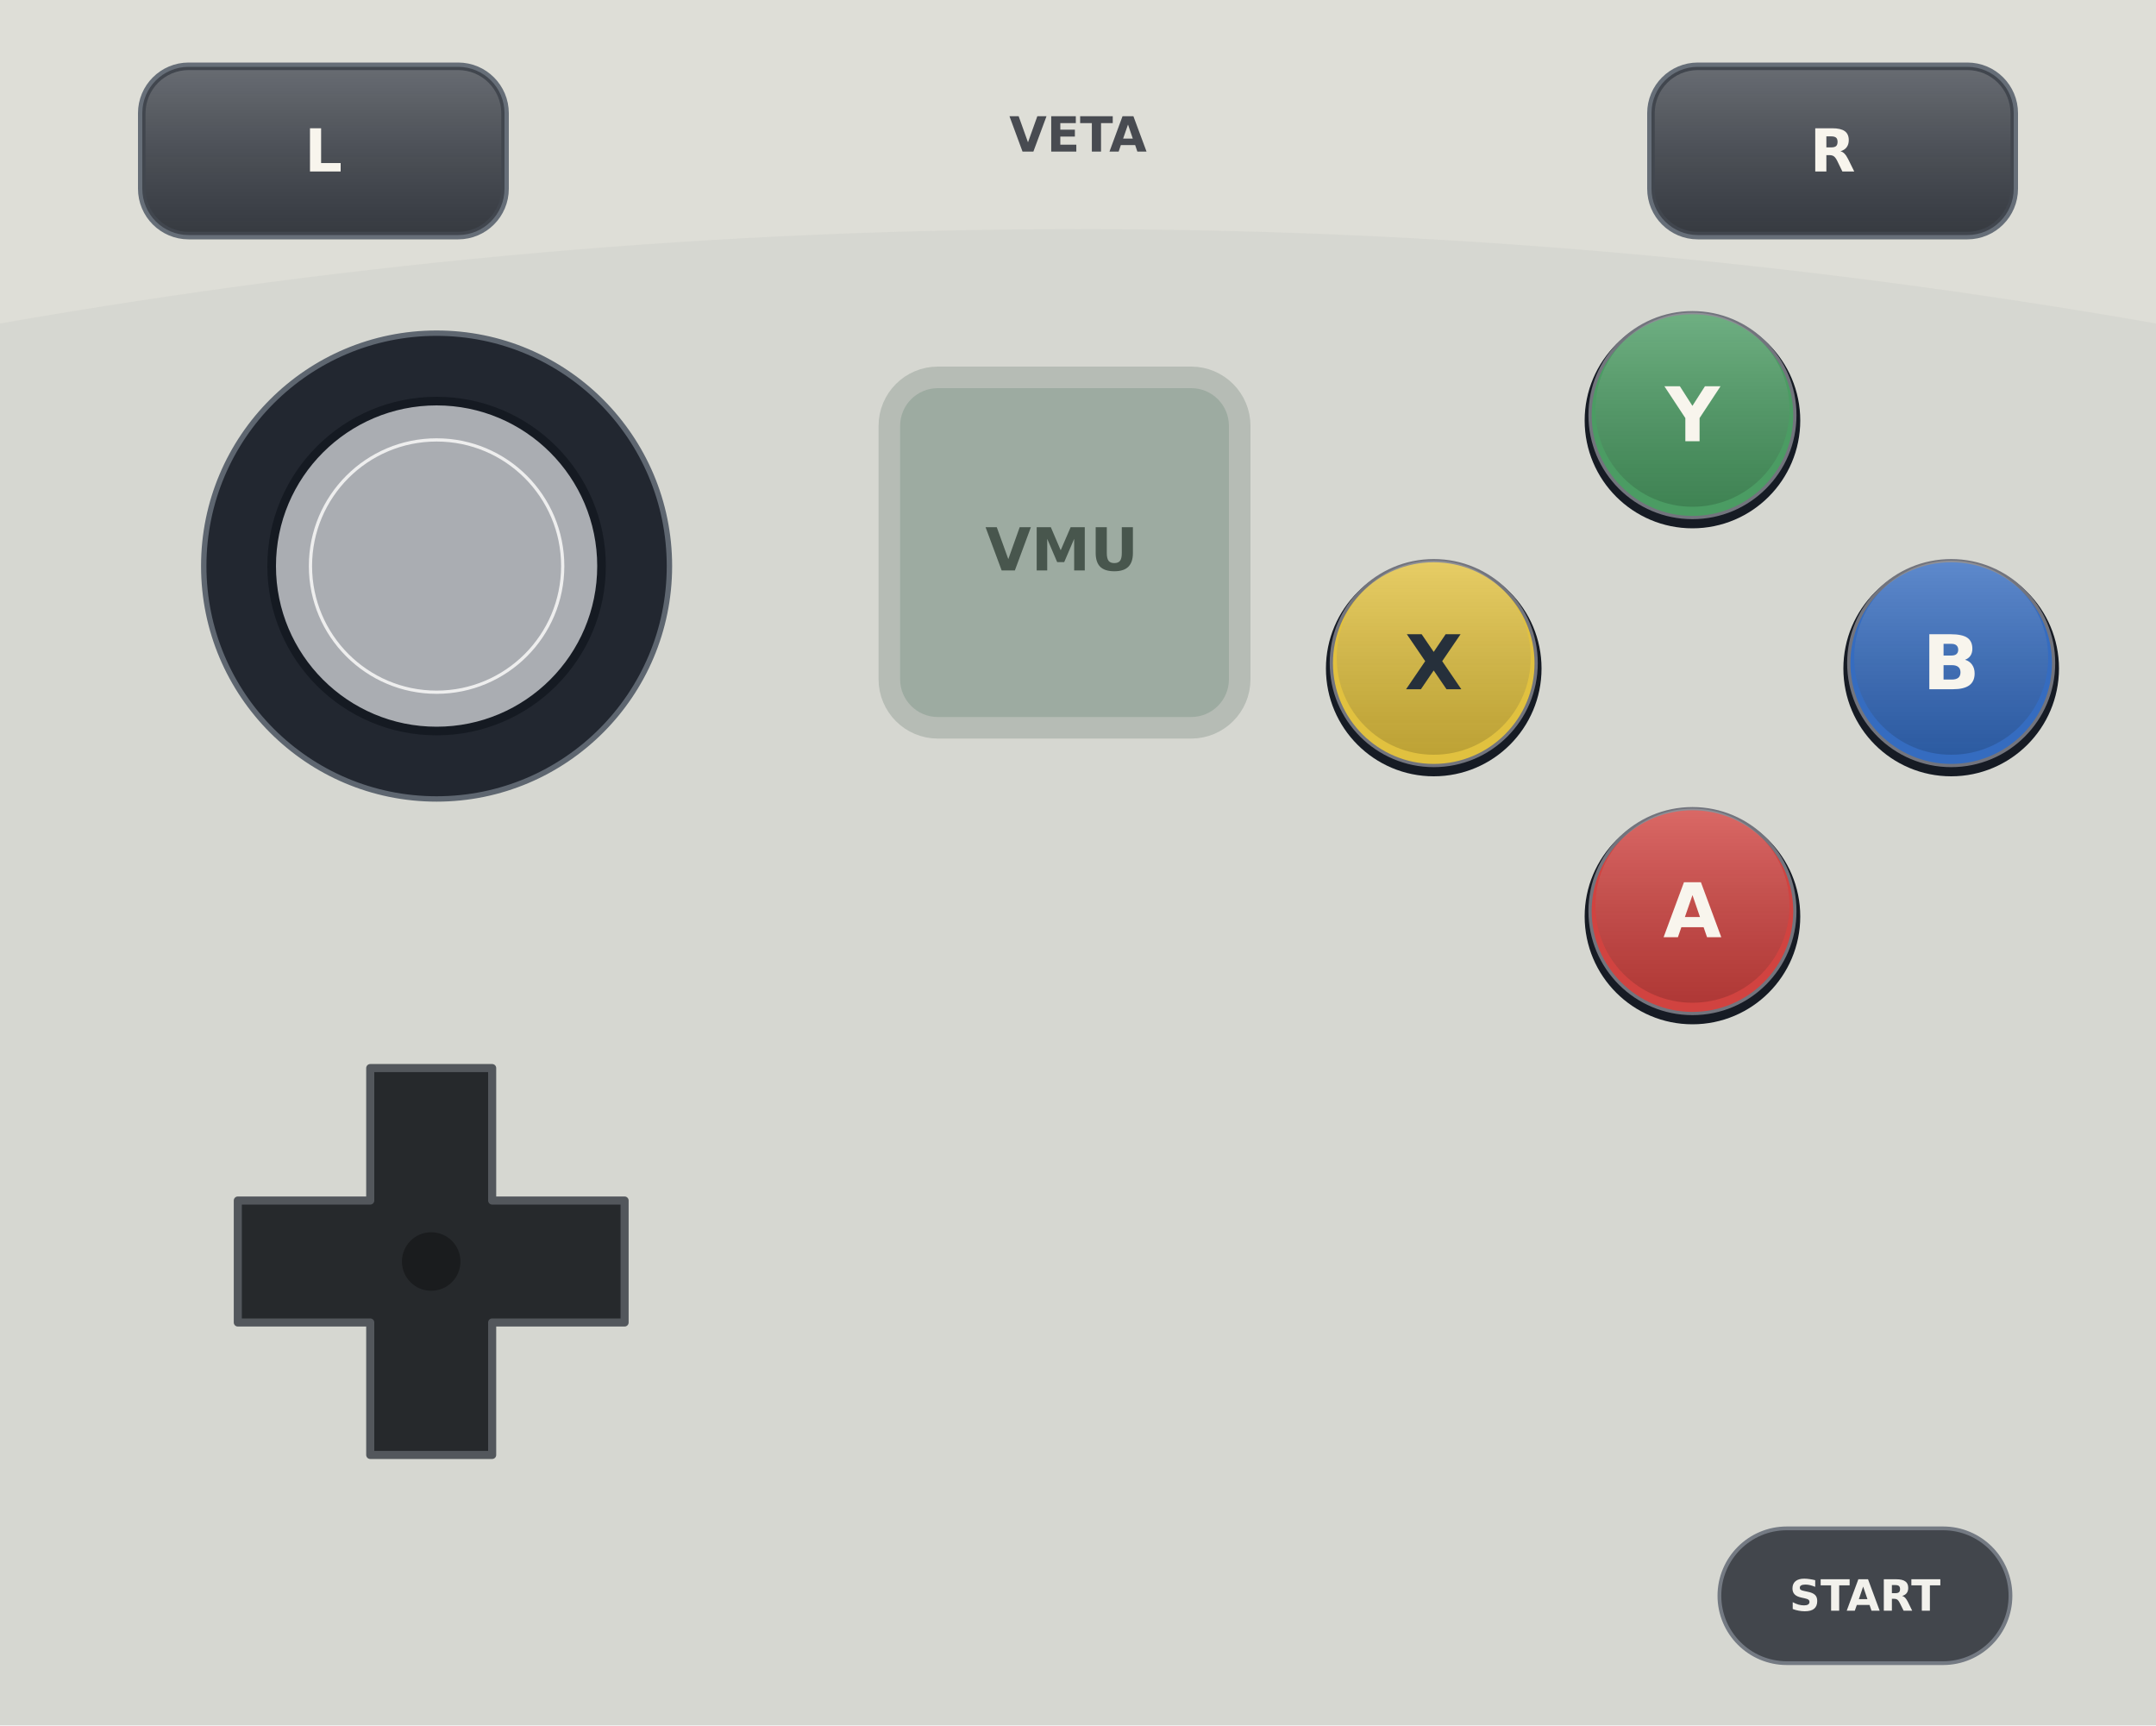
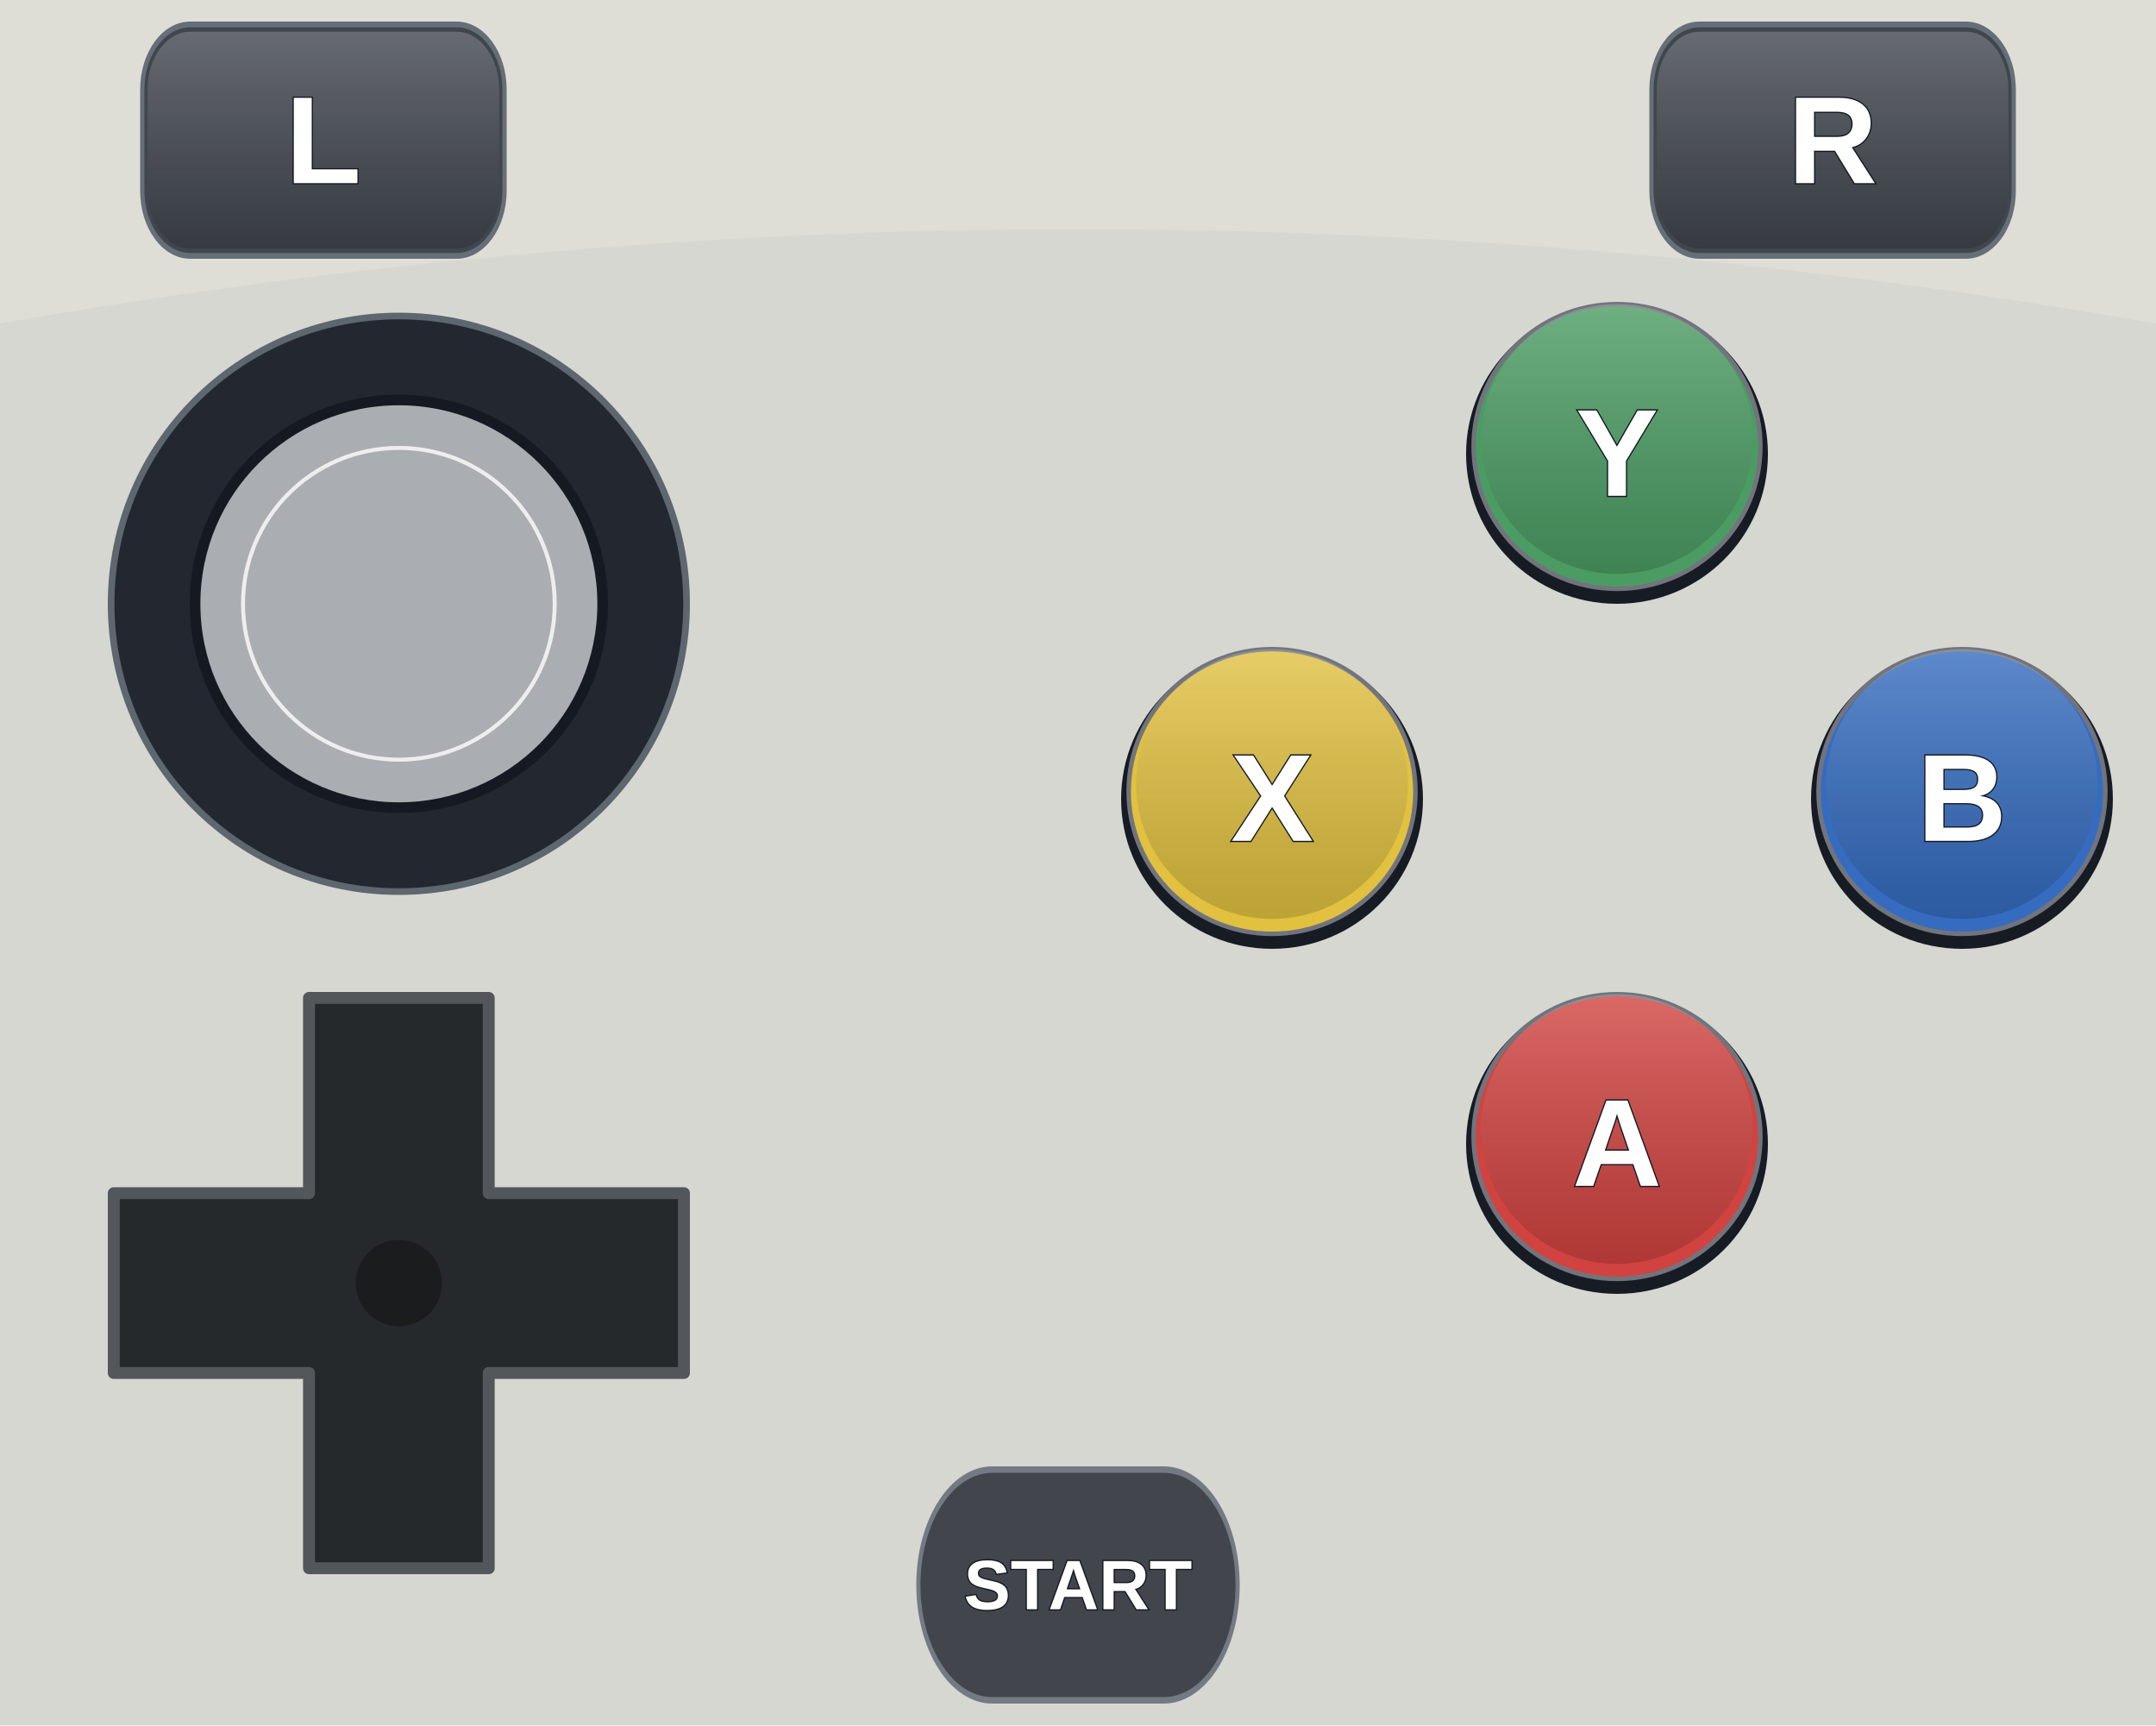
<svg xmlns="http://www.w3.org/2000/svg" width="1200" height="960" viewBox="0 0 400 320">
  <defs>
    <linearGradient id="shine" x2="0" y2="1">
      <stop stop-color="#ffffff" stop-opacity=".2" />
      <stop offset="1" stop-color="#000000" stop-opacity=".16" />
    </linearGradient>
    <pattern id="screen" width="24" height="24" patternUnits="userSpaceOnUse">
      <path d="M 24 0 L 0 0 0 24" fill="none" stroke="#26343e" stroke-width=".5" />
    </pattern>
  </defs>
  <rect x="0.000" y="0.000" width="400.000" height="320.000" rx="0" fill="#deded7" stroke="none" stroke-width="1" />
  <path d="M0 60 Q200 25 400 60 L400 320 H0 Z" fill="#a5aaa9" opacity=".13" />
-   <rect x="165.000" y="70.000" width="65.000" height="65.000" rx="9" fill="#9daba1" stroke="#b6bcb5" stroke-width="4" />
-   <text x="197.000" y="102.000" font-family="DejaVu Sans,sans-serif" font-size="11" font-weight="600" text-anchor="middle" dominant-baseline="central" fill="#48564d">VMU</text>
-   <text x="200.000" y="25.000" font-family="DejaVu Sans,sans-serif" font-size="9" font-weight="800" text-anchor="middle" dominant-baseline="central" fill="#484b51">VETA</text>
-   <g id="input-A">
+   <g id="input-A" transform="translate(272.0 184.0) scale(1.4 1.389578) translate(-294 -149.7)">
    <circle cx="314.000" cy="170.000" r="20.000" fill="#161b24" stroke="none" stroke-width="1" />
    <circle cx="314.000" cy="169.000" r="19.000" fill="#d14340" stroke="#72747d" stroke-width="0.6" />
    <circle cx="314.000" cy="168.000" r="18.000" fill="url(#shine)" stroke="none" stroke-width="1" />
-     <text x="314.000" y="169.000" font-family="DejaVu Sans,sans-serif" font-size="14" font-weight="600" text-anchor="middle" dominant-baseline="central" fill="#f8f5ed">A</text>
  </g>
-   <g id="input-B" transform="translate(2 0)">
+   <g id="input-B" transform="translate(336.0 120.0) scale(1.4 1.389578) translate(-340 -103.7)">
    <circle cx="360.000" cy="124.000" r="20.000" fill="#161b24" stroke="none" stroke-width="1" />
    <circle cx="360.000" cy="123.000" r="19.000" fill="#356cc0" stroke="#72747d" stroke-width="0.6" />
    <circle cx="360.000" cy="122.000" r="18.000" fill="url(#shine)" stroke="none" stroke-width="1" />
-     <text x="360.000" y="123.000" font-family="DejaVu Sans,sans-serif" font-size="14" font-weight="600" text-anchor="middle" dominant-baseline="central" fill="#f8f5ed">B</text>
  </g>
-   <g id="input-L">
+   <g id="input-L" transform="translate(26.0 4.0) scale(0.988372 1.341463) translate(-25.6 -11.6)">
    <rect x="26.000" y="12.000" width="68.000" height="32.000" rx="9" fill="#41464e" stroke="#666e78" stroke-width="0.8" />
    <rect x="27.000" y="13.000" width="66.000" height="30.000" rx="8" fill="url(#shine)" stroke="none" stroke-width="1" />
-     <text x="60.000" y="28.000" font-family="DejaVu Sans,sans-serif" font-size="11" font-weight="600" text-anchor="middle" dominant-baseline="central" fill="#f8f5ed">L</text>
  </g>
-   <g id="input-R">
+   <g id="input-R" transform="translate(306.0 4.0) scale(0.9883723 1.341463) translate(-305.6 -11.6)">
    <rect x="306.000" y="12.000" width="68.000" height="32.000" rx="9" fill="#41464e" stroke="#666e78" stroke-width="0.8" />
    <rect x="307.000" y="13.000" width="66.000" height="30.000" rx="8" fill="url(#shine)" stroke="none" stroke-width="1" />
-     <text x="340.000" y="28.000" font-family="DejaVu Sans,sans-serif" font-size="11" font-weight="600" text-anchor="middle" dominant-baseline="central" fill="#f8f5ed">R</text>
  </g>
-   <g id="input-START">
+   <g id="input-START" transform="translate(170.0 272.0) scale(1.096892 1.712061) translate(-318.65 -283.15)">
    <rect x="319.000" y="283.500" width="54.000" height="25.000" rx="12.5" fill="#42464c" stroke="#747a83" stroke-width="0.7" />
-     <text x="346.000" y="296.000" font-family="DejaVu Sans,sans-serif" font-size="8" font-weight="600" text-anchor="middle" dominant-baseline="central" fill="#f2f1ec">START</text>
  </g>
-   <g id="input-X" transform="translate(-2 0)">
+   <g id="input-X" transform="translate(208.0 120.0) scale(1.4 1.389578) translate(-248 -103.7)">
    <circle cx="268.000" cy="124.000" r="20.000" fill="#161b24" stroke="none" stroke-width="1" />
    <circle cx="268.000" cy="123.000" r="19.000" fill="#e1c13f" stroke="#72747d" stroke-width="0.6" />
    <circle cx="268.000" cy="122.000" r="18.000" fill="url(#shine)" stroke="none" stroke-width="1" />
-     <text x="268.000" y="123.000" font-family="DejaVu Sans,sans-serif" font-size="14" font-weight="600" text-anchor="middle" dominant-baseline="central" fill="#26303b">X</text>
  </g>
-   <g id="input-Y">
+   <g id="input-Y" transform="translate(272.0 56.0) scale(1.4 1.389578) translate(-294 -57.7)">
    <circle cx="314.000" cy="78.000" r="20.000" fill="#161b24" stroke="none" stroke-width="1" />
    <circle cx="314.000" cy="77.000" r="19.000" fill="#4b9c63" stroke="#72747d" stroke-width="0.6" />
    <circle cx="314.000" cy="76.000" r="18.000" fill="url(#shine)" stroke="none" stroke-width="1" />
-     <text x="314.000" y="77.000" font-family="DejaVu Sans,sans-serif" font-size="14" font-weight="600" text-anchor="middle" dominant-baseline="central" fill="#f8f5ed">Y</text>
  </g>
-   <g id="input-dpad">
+   <g id="input-dpad" transform="translate(20.00001 184.0) scale(1.474201 1.474201) translate(-43.37 -197.37)">
    <path d="M68.69 198.12 h22.62 v24.57 h24.57 v22.62 h-24.57 v24.57 h-22.62 v-24.57 h-24.57 v-22.62 h24.57 Z" fill="#26292c" stroke="#53575c" stroke-width="1.5" stroke-linejoin="round" />
    <circle cx="80.000" cy="234.000" r="5.429" fill="#1a1c1e" stroke="none" stroke-width="1" />
  </g>
-   <g id="input-stick0">
+   <g id="input-stick0" transform="translate(20.0 58.0) scale(1.235698 1.235698) translate(-37.3 -61.3)">
    <circle cx="81.000" cy="105.000" r="43.200" fill="#222730" stroke="#5e6670" stroke-width="1" />
    <circle cx="81.000" cy="105.000" r="30.600" fill="#aaadb2" stroke="#151a22" stroke-width="1.6" />
    <circle cx="81.000" cy="105.000" r="23.400" fill="none" stroke="#eeeeee" stroke-width="0.6" />
  </g>
+   <text x="300.0" y="212.0" text-anchor="middle" dominant-baseline="central" font-family="Arial,sans-serif" font-size="23" font-weight="700" fill="#ffffff" stroke="#111820" stroke-width=".45" paint-order="stroke">A</text>
+   <text x="364.0" y="148.0" text-anchor="middle" dominant-baseline="central" font-family="Arial,sans-serif" font-size="23" font-weight="700" fill="#ffffff" stroke="#111820" stroke-width=".45" paint-order="stroke">B</text>
+   <text x="60.0" y="26.0" text-anchor="middle" dominant-baseline="central" font-family="Arial,sans-serif" font-size="23" font-weight="700" fill="#ffffff" stroke="#111820" stroke-width=".45" paint-order="stroke">L</text>
+   <text x="340.0" y="26.0" text-anchor="middle" dominant-baseline="central" font-family="Arial,sans-serif" font-size="23" font-weight="700" fill="#ffffff" stroke="#111820" stroke-width=".45" paint-order="stroke">R</text>
+   <text x="200.0" y="294.0" text-anchor="middle" dominant-baseline="central" font-family="Arial,sans-serif" font-size="13" font-weight="700" fill="#ffffff" stroke="#111820" stroke-width=".45" paint-order="stroke">START</text>
+   <text x="236.0" y="148.0" text-anchor="middle" dominant-baseline="central" font-family="Arial,sans-serif" font-size="23" font-weight="700" fill="#ffffff" stroke="#111820" stroke-width=".45" paint-order="stroke">X</text>
+   <text x="300.0" y="84.0" text-anchor="middle" dominant-baseline="central" font-family="Arial,sans-serif" font-size="23" font-weight="700" fill="#ffffff" stroke="#111820" stroke-width=".45" paint-order="stroke">Y</text>
</svg>
